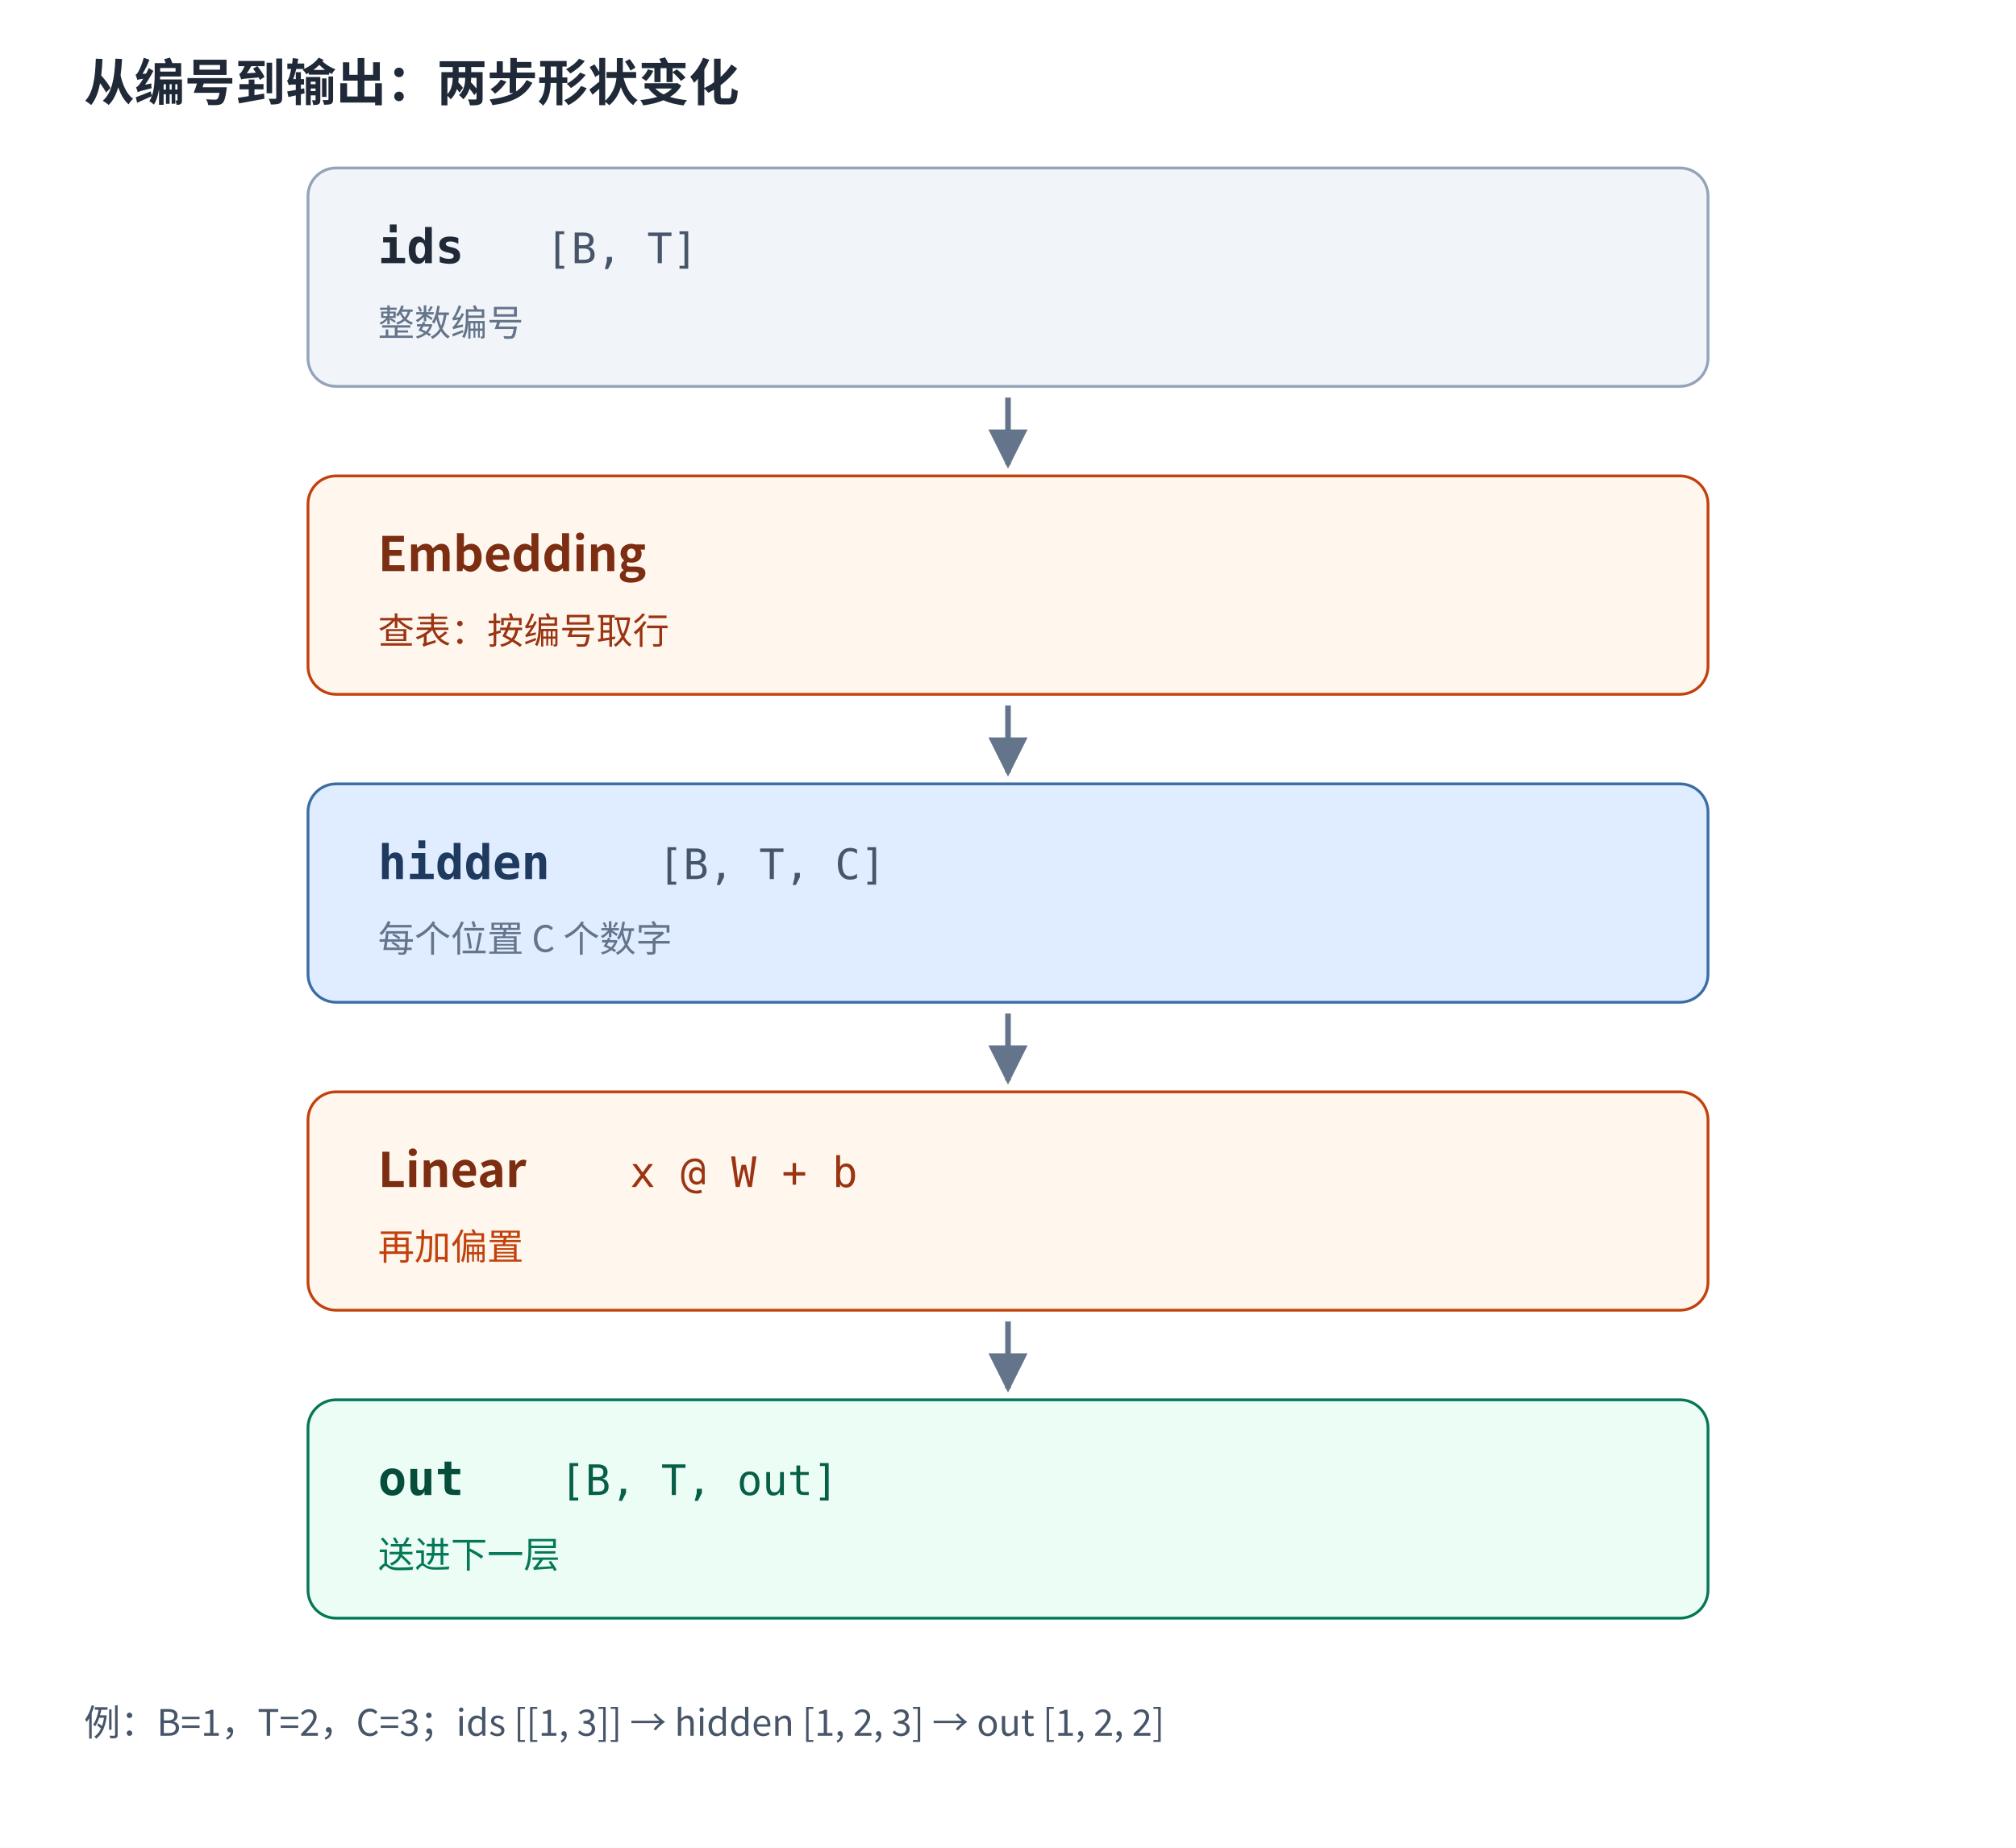
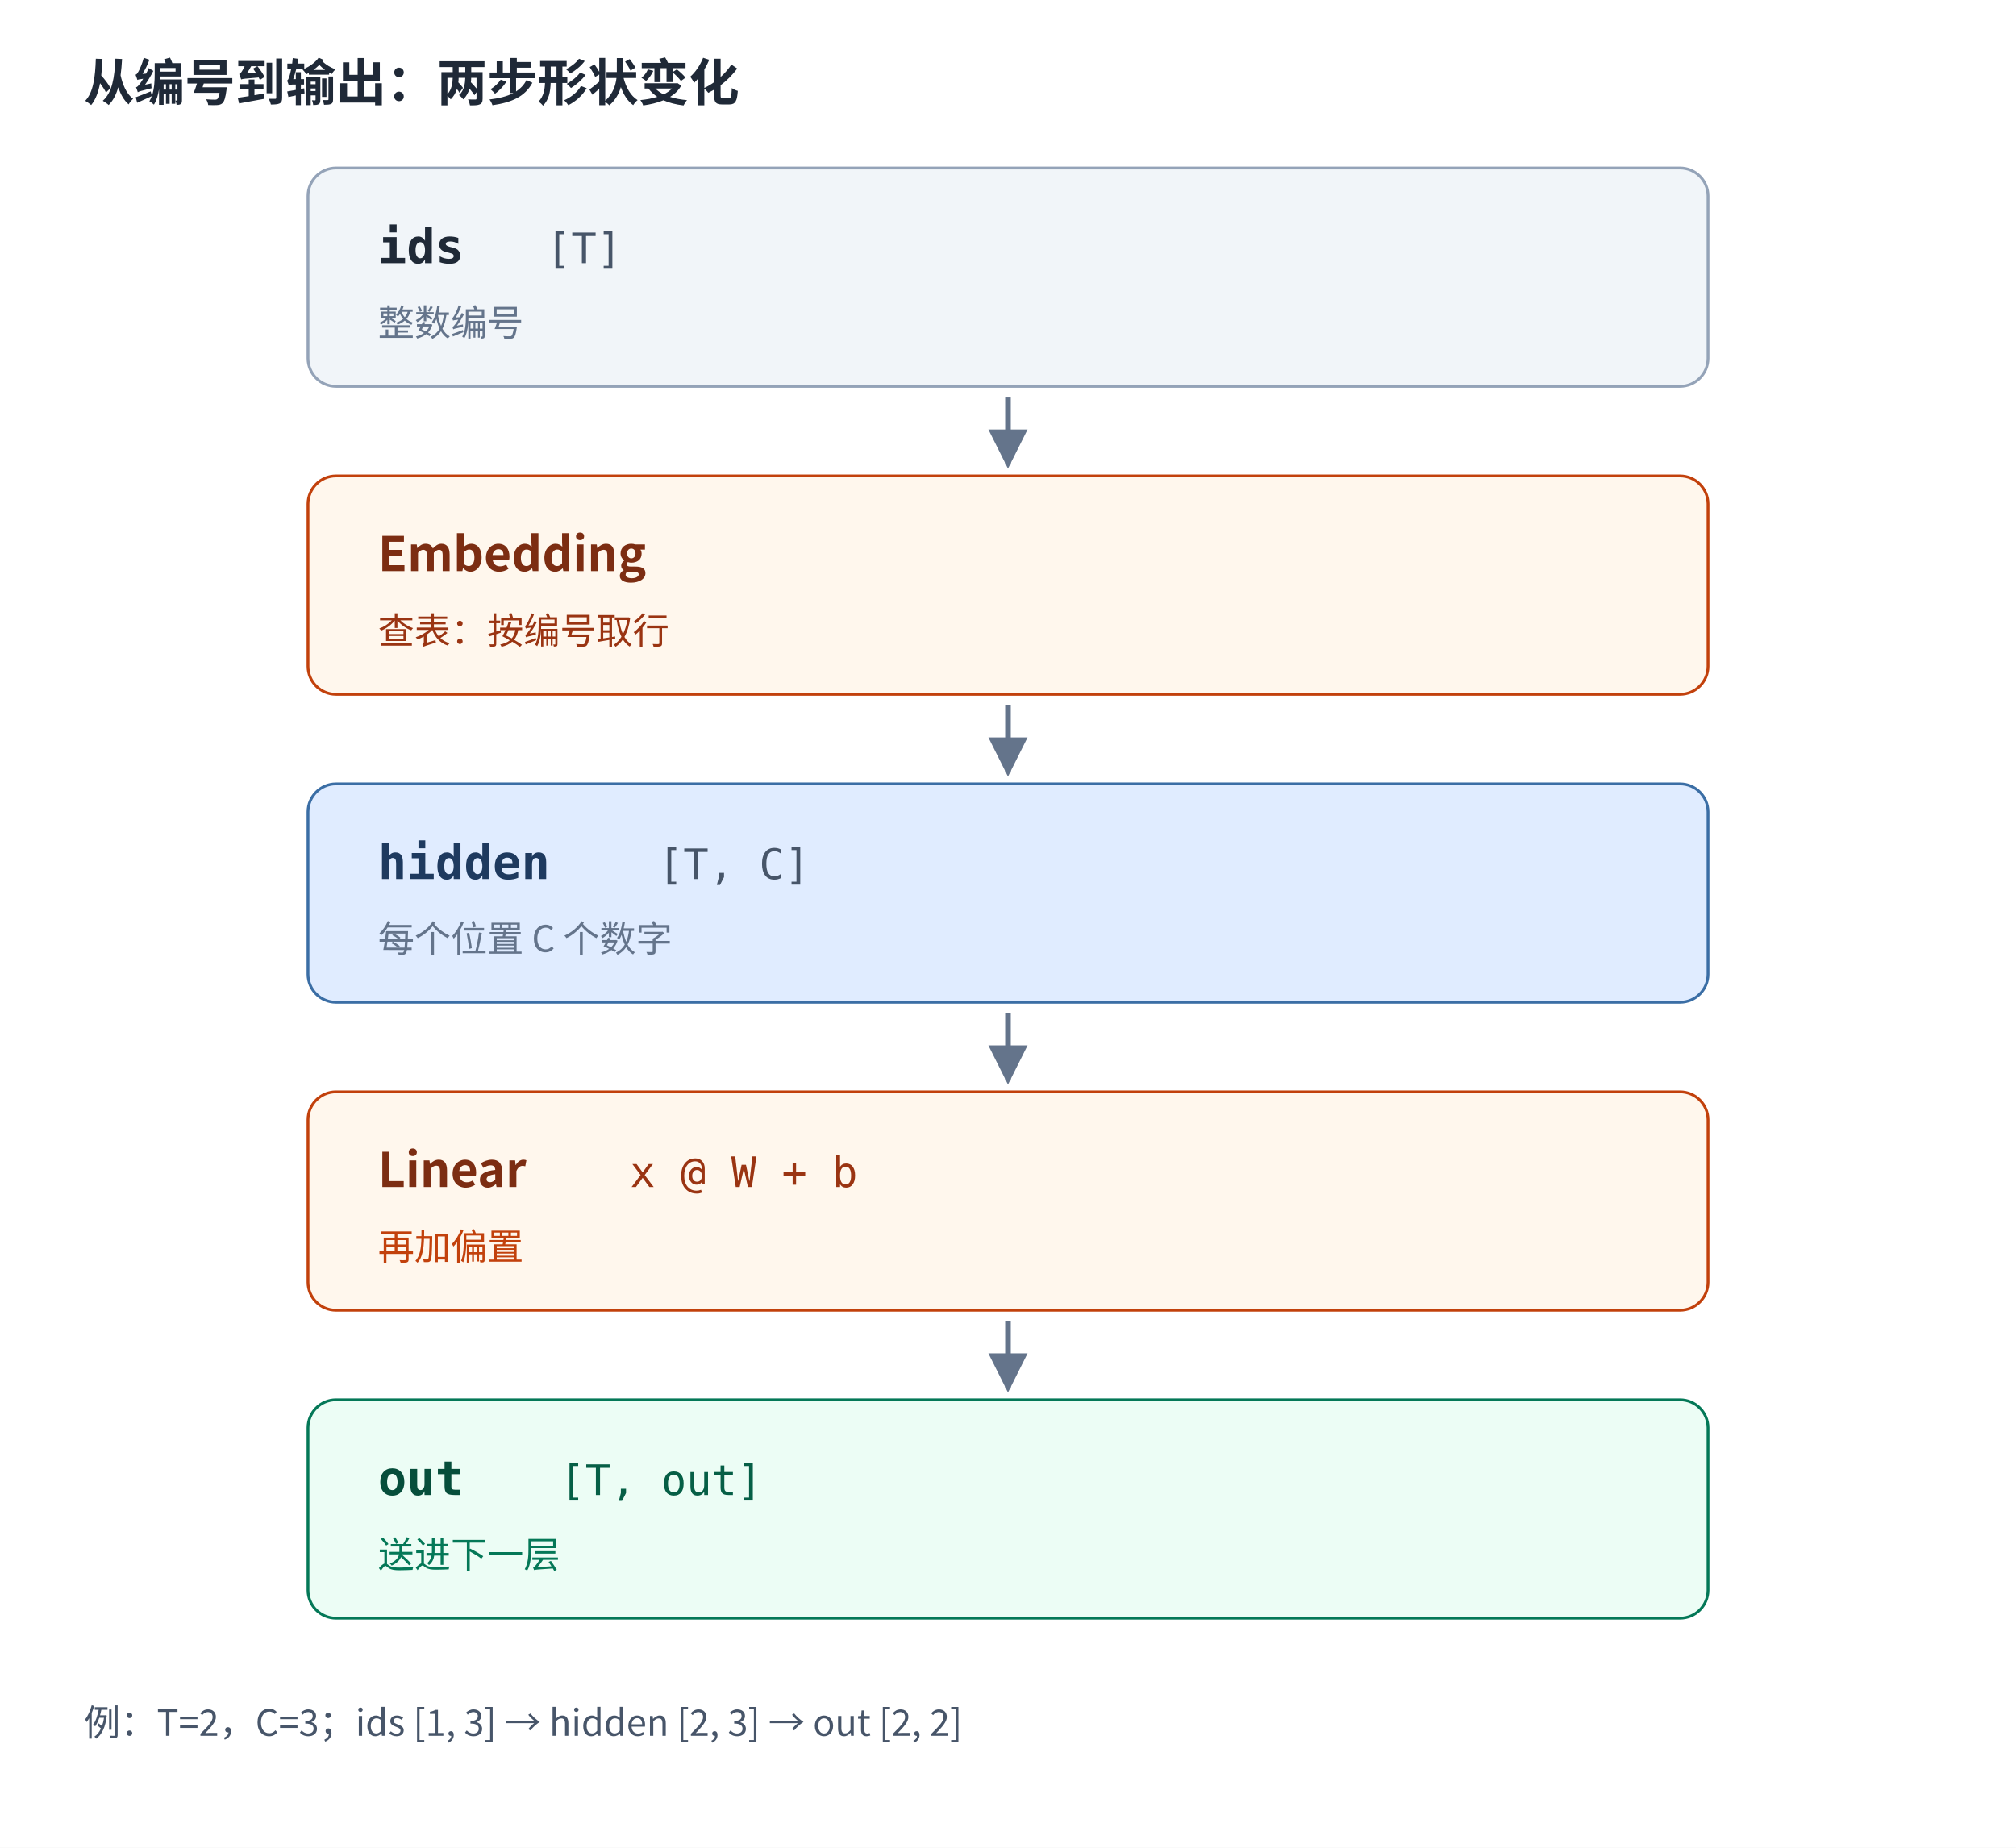
<svg xmlns="http://www.w3.org/2000/svg" viewBox="0 0 720 660" role="img" aria-labelledby="title desc">
  <defs>
    <marker id="arrow" viewBox="0 0 10 10" refX="9" refY="5" markerWidth="7" markerHeight="7" orient="auto-start-reverse">
      <path d="M 0 0 L 10 5 L 0 10 z" fill="#64748b" />
    </marker>
  </defs>
  <rect width="720" height="660" fill="#ffffff" />
  <text x="30" y="36" font-family="system-ui, 'Noto Sans CJK SC', sans-serif" font-size="18" font-weight="600" fill="#1f2937">从编号到输出：两步形状变化</text>
  <rect x="110" y="60" width="500" height="78" rx="10" fill="#f1f5f9" stroke="#94a3b8" />
  <text x="135" y="94" font-family="ui-monospace, SFMono-Regular, Menlo, monospace" font-size="17" font-weight="600" fill="#1f2937">ids</text>
-   <text x="195" y="94" font-family="ui-monospace, SFMono-Regular, Menlo, monospace" font-size="15" fill="#475569">[B, T]</text>
+   <text x="195" y="94" font-family="ui-monospace, SFMono-Regular, Menlo, monospace" font-size="15" fill="#475569">[T]</text>
  <text x="135" y="120" font-family="system-ui, 'Noto Sans CJK SC', sans-serif" font-size="13" fill="#64748b">整数编号</text>
  <rect x="110" y="170" width="500" height="78" rx="10" fill="#fff7ed" stroke="#c2410c" />
  <text x="135" y="204" font-family="system-ui, 'Noto Sans CJK SC', sans-serif" font-size="17" font-weight="600" fill="#7c2d12">Embedding</text>
  <text x="135" y="230" font-family="system-ui, 'Noto Sans CJK SC', sans-serif" font-size="13" fill="#9a3412">查表：按编号取行</text>
  <rect x="110" y="280" width="500" height="78" rx="10" fill="#e0ecff" stroke="#3b6ea5" />
  <text x="135" y="314" font-family="ui-monospace, SFMono-Regular, Menlo, monospace" font-size="17" font-weight="600" fill="#1e3a5f">hidden</text>
-   <text x="235" y="314" font-family="ui-monospace, SFMono-Regular, Menlo, monospace" font-size="15" fill="#475569">[B, T, C]</text>
+   <text x="235" y="314" font-family="ui-monospace, SFMono-Regular, Menlo, monospace" font-size="15" fill="#475569">[T, C]</text>
  <text x="135" y="340" font-family="system-ui, 'Noto Sans CJK SC', sans-serif" font-size="13" fill="#64748b">每个位置 C 个数字</text>
  <rect x="110" y="390" width="500" height="78" rx="10" fill="#fff7ed" stroke="#c2410c" />
  <text x="135" y="424" font-family="system-ui, 'Noto Sans CJK SC', sans-serif" font-size="17" font-weight="600" fill="#7c2d12">Linear</text>
  <text x="225" y="424" font-family="ui-monospace, SFMono-Regular, Menlo, monospace" font-size="15" fill="#9a3412">x @ W + b</text>
  <text x="135" y="450" font-family="system-ui, 'Noto Sans CJK SC', sans-serif" font-size="13" fill="#c2410c">再加偏置</text>
  <rect x="110" y="500" width="500" height="78" rx="10" fill="#ecfdf5" stroke="#047857" />
  <text x="135" y="534" font-family="ui-monospace, SFMono-Regular, Menlo, monospace" font-size="17" font-weight="600" fill="#064e3b">out</text>
-   <text x="200" y="534" font-family="ui-monospace, SFMono-Regular, Menlo, monospace" font-size="15" fill="#065f46">[B, T, out]</text>
+   <text x="200" y="534" font-family="ui-monospace, SFMono-Regular, Menlo, monospace" font-size="15" fill="#065f46">[T, out]</text>
  <text x="135" y="560" font-family="system-ui, 'Noto Sans CJK SC', sans-serif" font-size="13" fill="#047857">送进下一层</text>
  <line x1="360" y1="142" x2="360" y2="166" stroke="#64748b" stroke-width="2" marker-end="url(#arrow)" />
  <line x1="360" y1="252" x2="360" y2="276" stroke="#64748b" stroke-width="2" marker-end="url(#arrow)" />
  <line x1="360" y1="362" x2="360" y2="386" stroke="#64748b" stroke-width="2" marker-end="url(#arrow)" />
  <line x1="360" y1="472" x2="360" y2="496" stroke="#64748b" stroke-width="2" marker-end="url(#arrow)" />
-   <text x="30" y="620" font-family="system-ui, 'Noto Sans CJK SC', sans-serif" font-size="13" fill="#475569">例：B=1，T=2，C=3；ids [[1, 3]] → hidden [1, 2, 3] → out [1, 2, 2]</text>
+   <text x="30" y="620" font-family="system-ui, 'Noto Sans CJK SC', sans-serif" font-size="13" fill="#475569">例：T=2，C=3；ids [1, 3] → hidden [2, 3] → out [2, 2]</text>
</svg>
